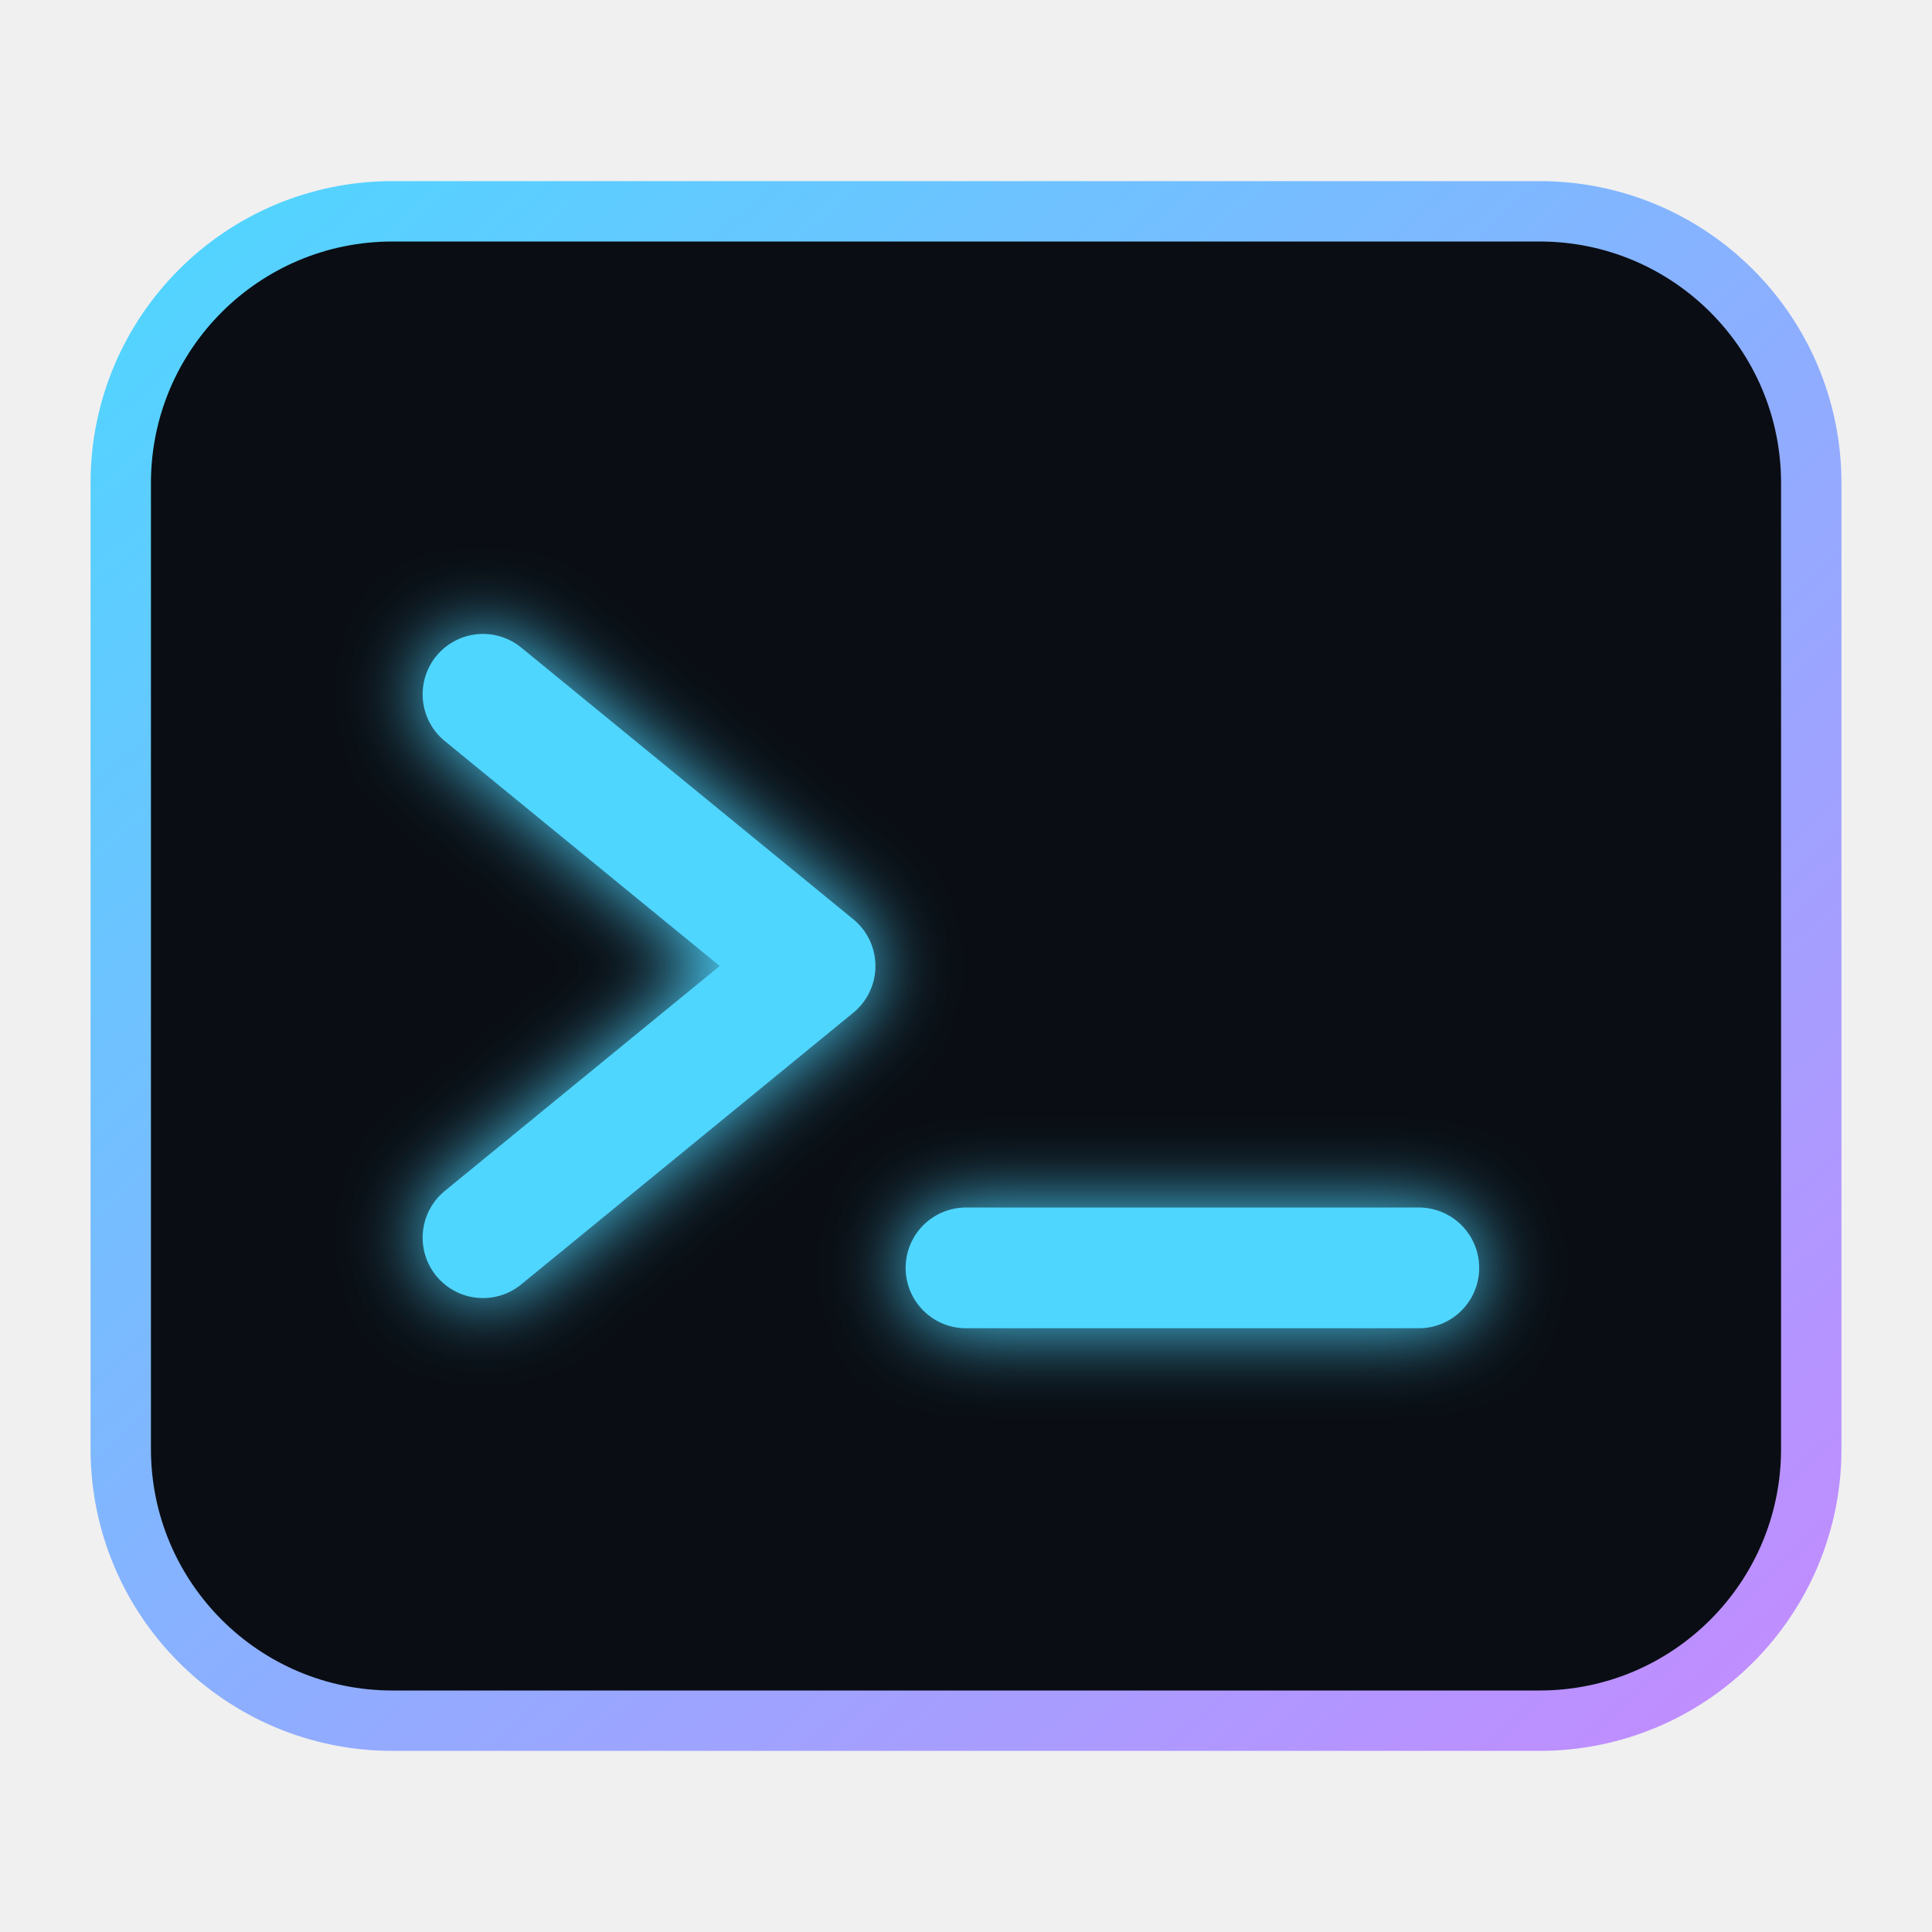
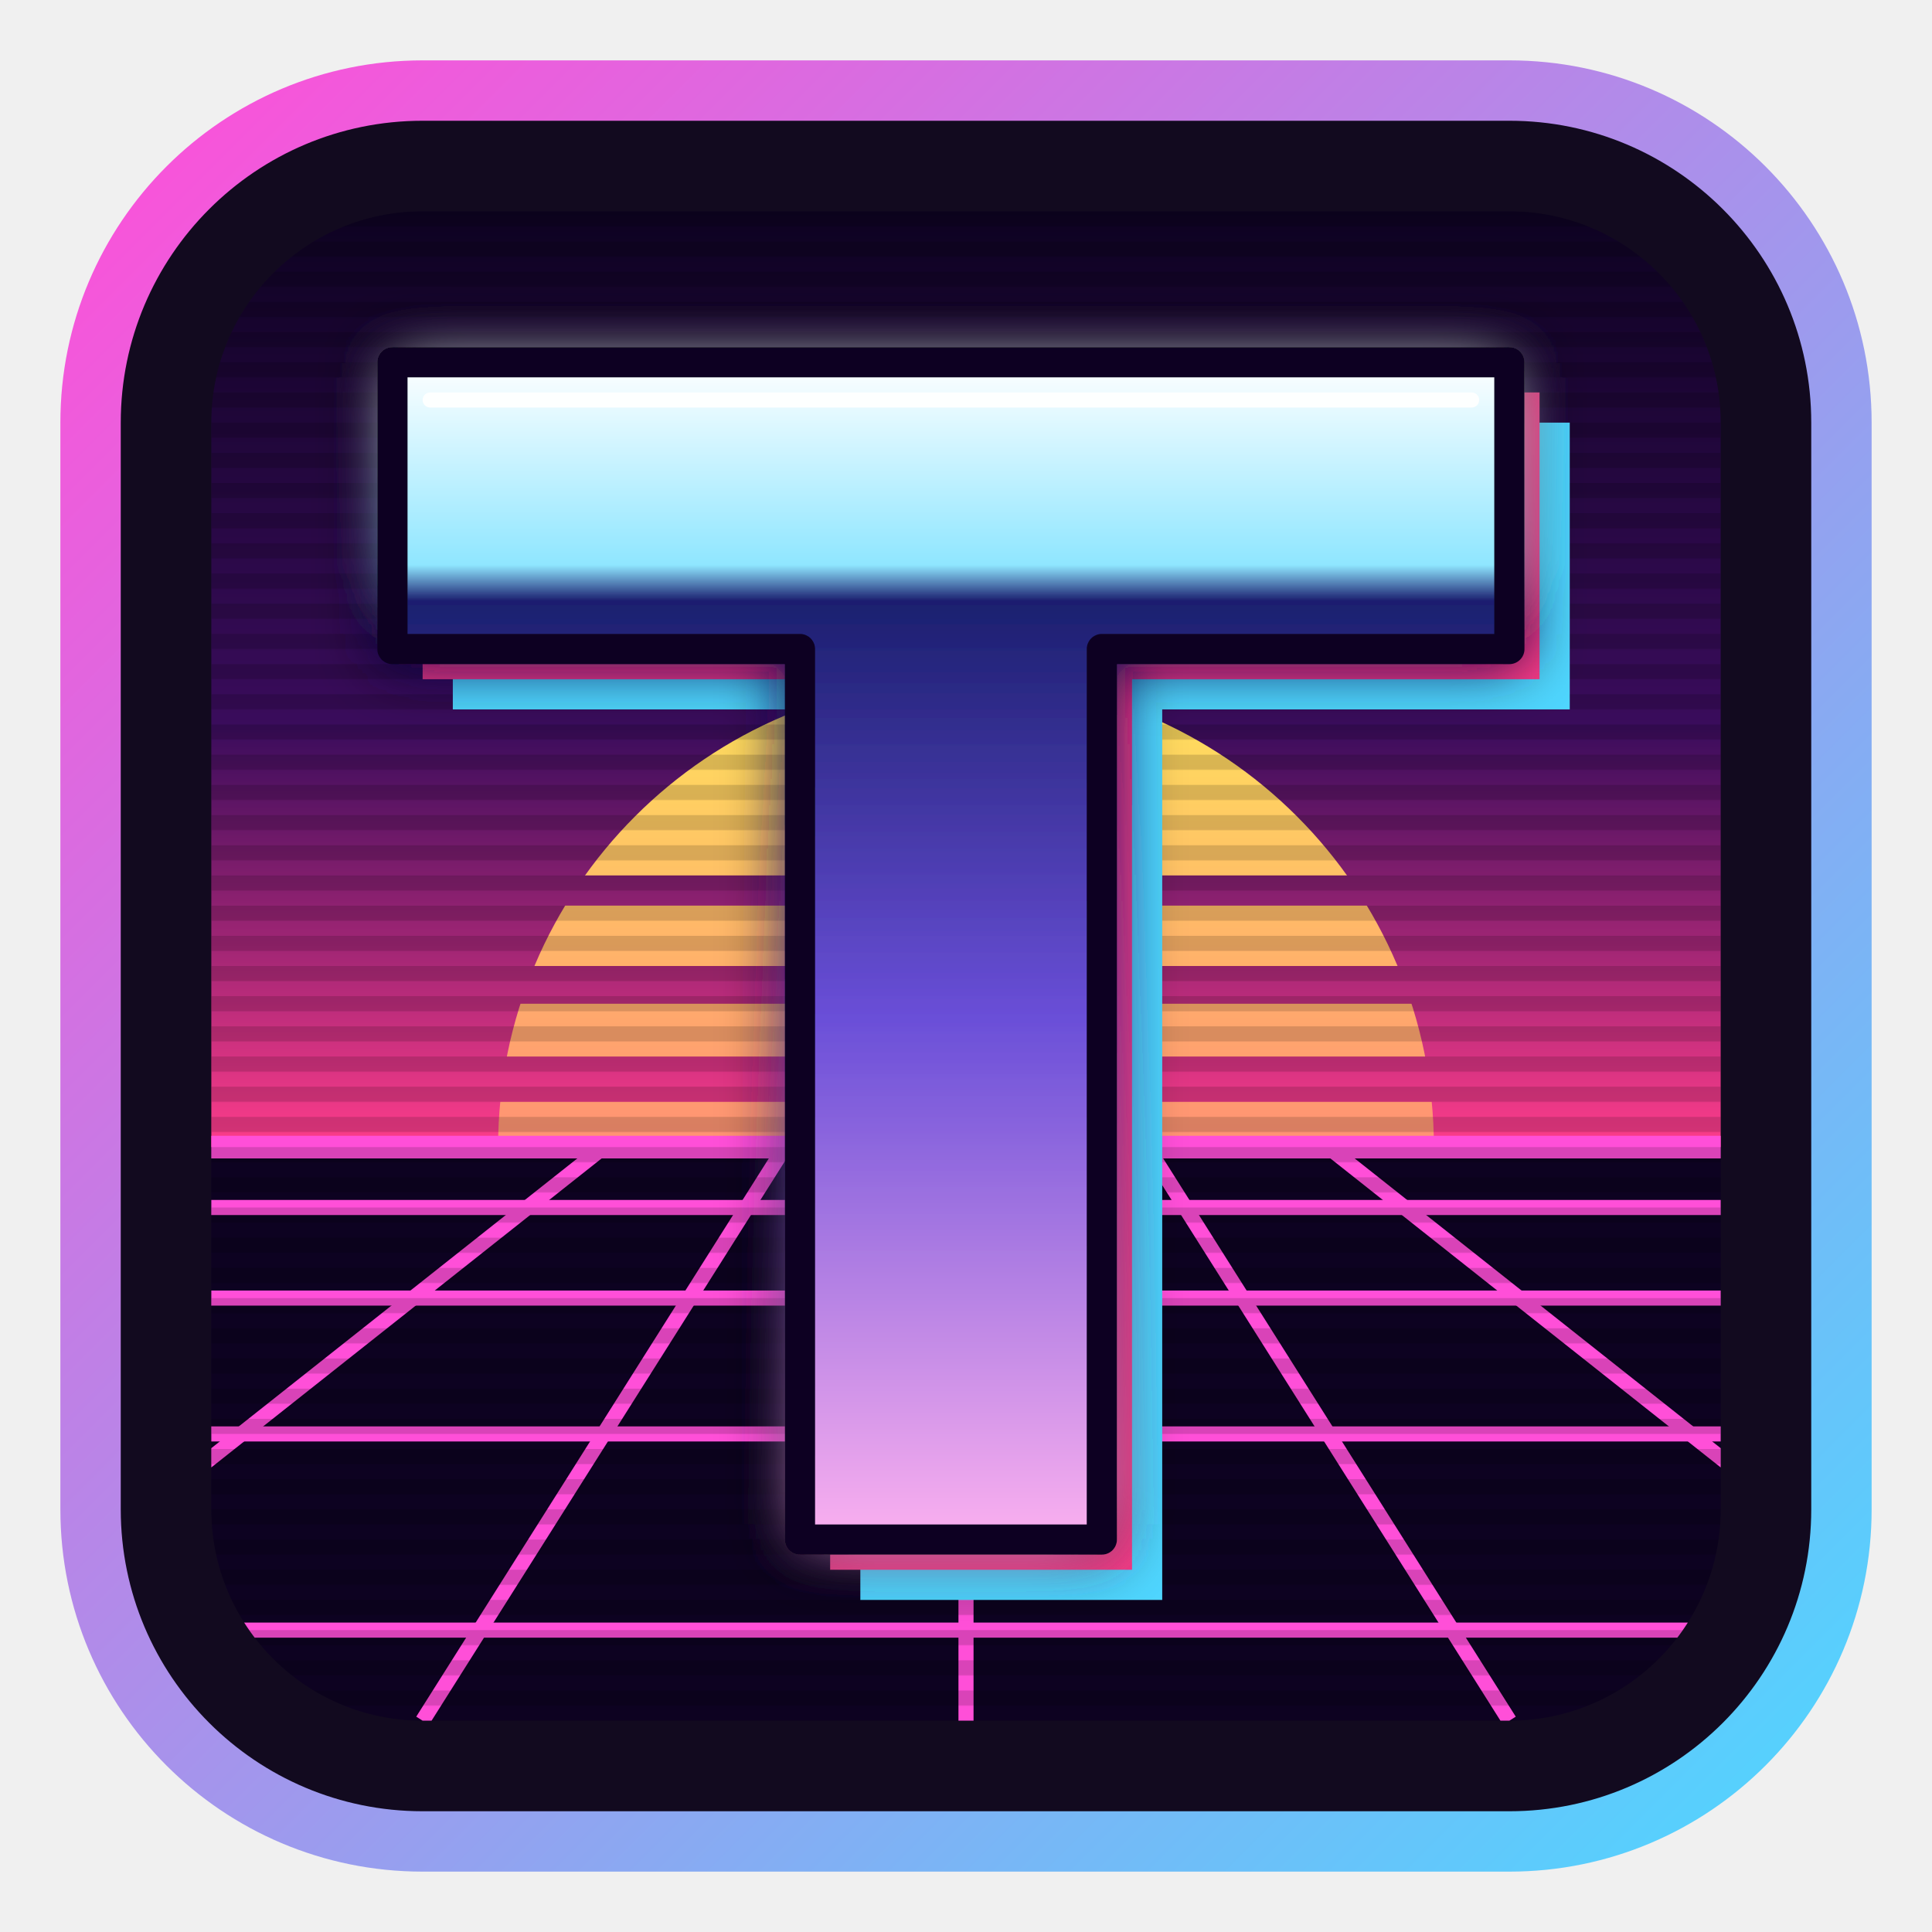
<svg xmlns="http://www.w3.org/2000/svg" viewBox="0 0 256 256">
  <defs>
-     <linearGradient id="edge" x1="0" y1="0" x2="1" y2="1">
-       <stop offset="0" stop-color="#4fd6ff" />
-       <stop offset="1" stop-color="#c38bff" />
+     <linearGradient id="bezel" x1="0" y1="0" x2="1" y2="1">
+       <stop offset="0" stop-color="#ff4fd8" />
+       <stop offset="1" stop-color="#4fd6ff" />
    </linearGradient>
-     <filter id="glow" x="-50%" y="-50%" width="200%" height="200%">
-       <feGaussianBlur stdDeviation="5" result="blur" />
+     <linearGradient id="sky" x1="0" y1="0" x2="0" y2="1">
+       <stop offset="0" stop-color="#0d0221" />
+       <stop offset="0.55" stop-color="#3a0c5c" />
+       <stop offset="1" stop-color="#ff3d8b" />
+     </linearGradient>
+     <linearGradient id="sun" x1="0" y1="0" x2="0" y2="1">
+       <stop offset="0" stop-color="#ffe45c" />
+       <stop offset="1" stop-color="#ff3d8b" />
+     </linearGradient>
+     <linearGradient id="chrome" gradientUnits="userSpaceOnUse" x1="0" y1="48" x2="0" y2="206">
+       <stop offset="0" stop-color="#ffffff" />
+       <stop offset="0.17" stop-color="#8fe6ff" />
+       <stop offset="0.2" stop-color="#1b1f6f" />
+       <stop offset="0.55" stop-color="#6a4fd8" />
+       <stop offset="1" stop-color="#ffb3f0" />
+     </linearGradient>
+     <pattern id="scanlines" width="4" height="4" patternUnits="userSpaceOnUse">
+       <rect width="4" height="2" fill="#000" />
+     </pattern>
+     <clipPath id="screen">
+       <rect x="28" y="28" width="200" height="200" rx="28" />
+     </clipPath>
+     <mask id="sun-stripes" maskUnits="userSpaceOnUse" x="0" y="0" width="256" height="256">
+       <rect x="0" y="0" width="256" height="256" fill="#fff" />
+       <rect x="60" y="116" width="136" height="4" fill="#000" />
+       <rect x="60" y="128" width="136" height="5" fill="#000" />
+       <rect x="60" y="140" width="136" height="6" fill="#000" />
+     </mask>
+     <filter id="glow" x="-20%" y="-20%" width="140%" height="140%">
+       <feGaussianBlur stdDeviation="4" result="blur" />
      <feMerge>
        <feMergeNode in="blur" />
        <feMergeNode in="SourceGraphic" />
      </feMerge>
    </filter>
  </defs>
-   <rect x="16" y="28" width="224" height="200" rx="36" fill="#0a0e14" />
-   <rect x="16" y="28" width="224" height="200" rx="36" fill="none" stroke="url(#edge)" stroke-width="8" />
-   <g filter="url(#glow)" stroke="#4fd6ff" stroke-width="16" stroke-linecap="round" stroke-linejoin="round" fill="none">
-     <path d="M64 92 L108 128 L64 164" />
-     <path d="M128 168 L188 168" />
+   <rect x="12" y="12" width="232" height="232" rx="44" fill="#120a1f" />
+   <rect x="12" y="12" width="232" height="232" rx="44" fill="none" stroke="url(#bezel)" stroke-width="8" />
+   <g clip-path="url(#screen)">
+     <rect x="28" y="28" width="200" height="124" fill="url(#sky)" />
+     <circle cx="128" cy="152" r="62" fill="url(#sun)" mask="url(#sun-stripes)" />
+     <rect x="28" y="152" width="200" height="76" fill="#0d0221" />
+     <g stroke="#ff4fd8" stroke-width="2" fill="none">
+       <path d="M28 152 H228" stroke-width="3" />
+       <path d="M28 160 H228 M28 172 H228 M28 190 H228 M28 216 H228" />
+       <path d="M128 152 V228 M104 152 L56 228 M80 152 L-16 228 M152 152 L200 228 M176 152 L272 228" />
+     </g>
+     <rect x="28" y="28" width="200" height="200" fill="url(#scanlines)" opacity="0.15" />
+   </g>
+   <g stroke-linejoin="round">
+     <path d="M60 56 H208 V94 H154 V212 H114 V94 H60 Z" fill="#4fd6ff" />
+     <path d="M56 52 H204 V90 H150 V208 H110 V90 H56 Z" fill="#ff3d8b" />
+     <path d="M52 48 H200 V86 H146 V204 H106 V86 H52 Z" fill="url(#chrome)" stroke="#0d0221" stroke-width="4" filter="url(#glow)" />
+     <path d="M57 53 H195" stroke="#ffffff" stroke-width="2" stroke-linecap="round" opacity="0.9" />
  </g>
</svg>
